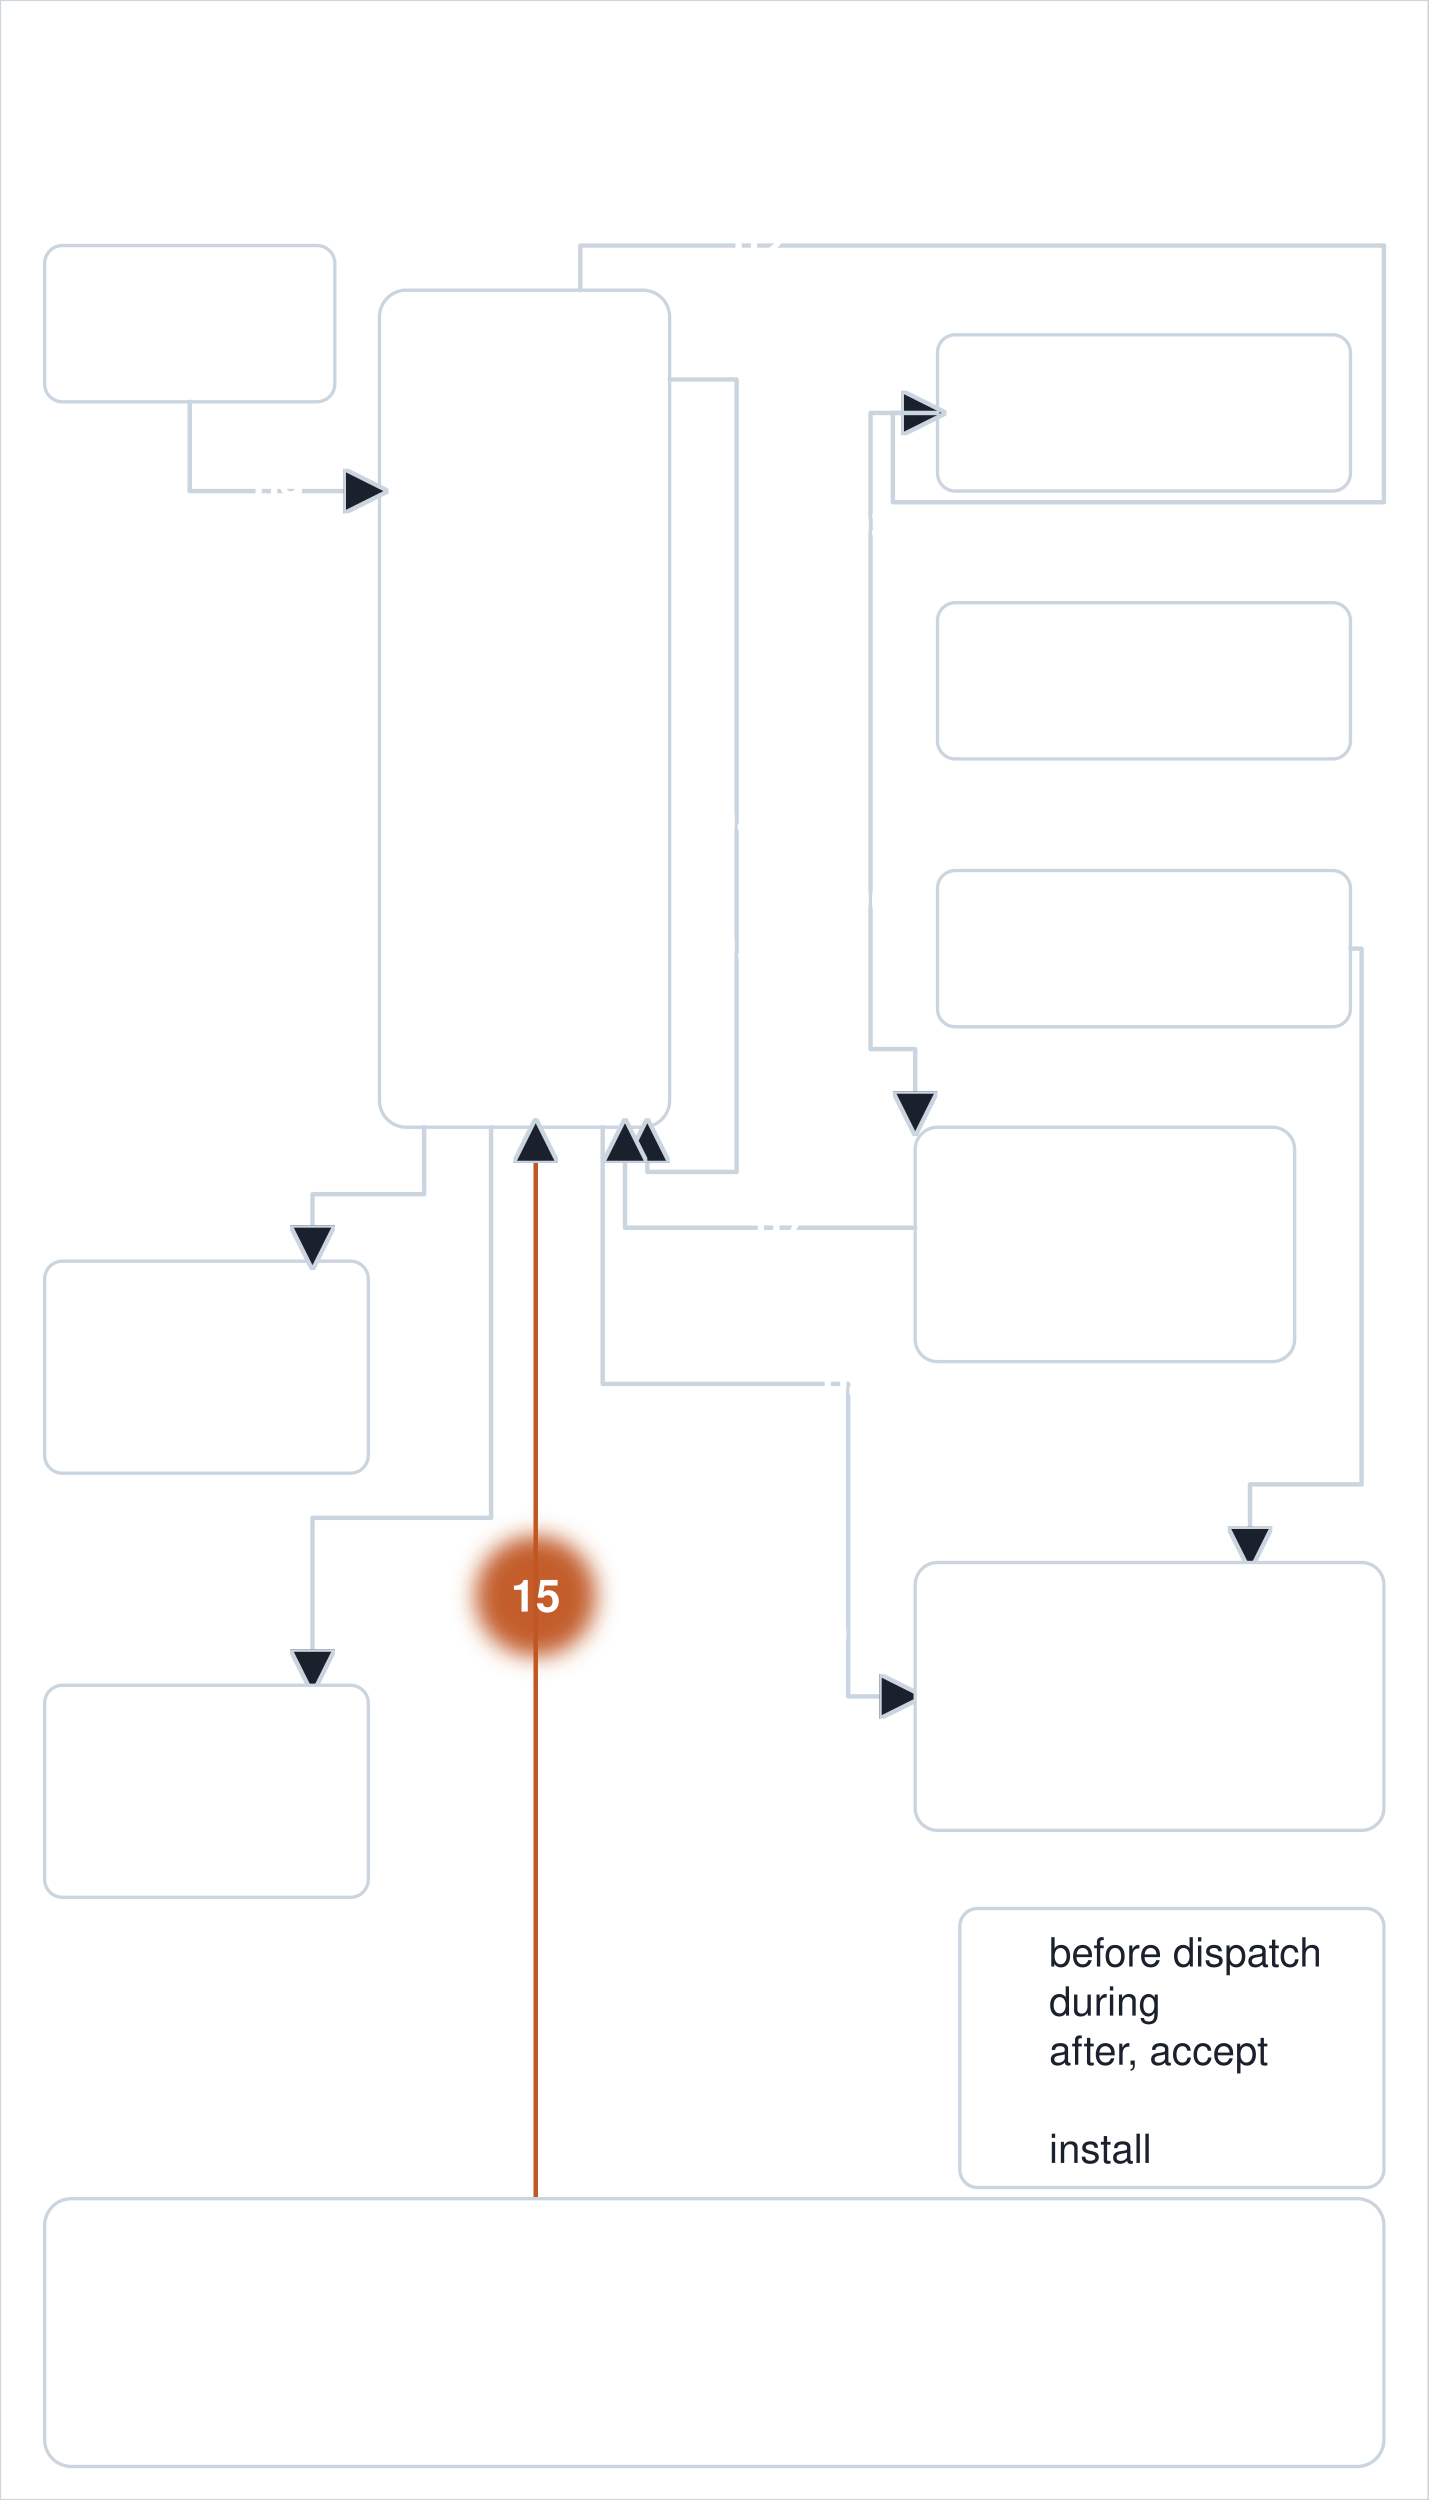
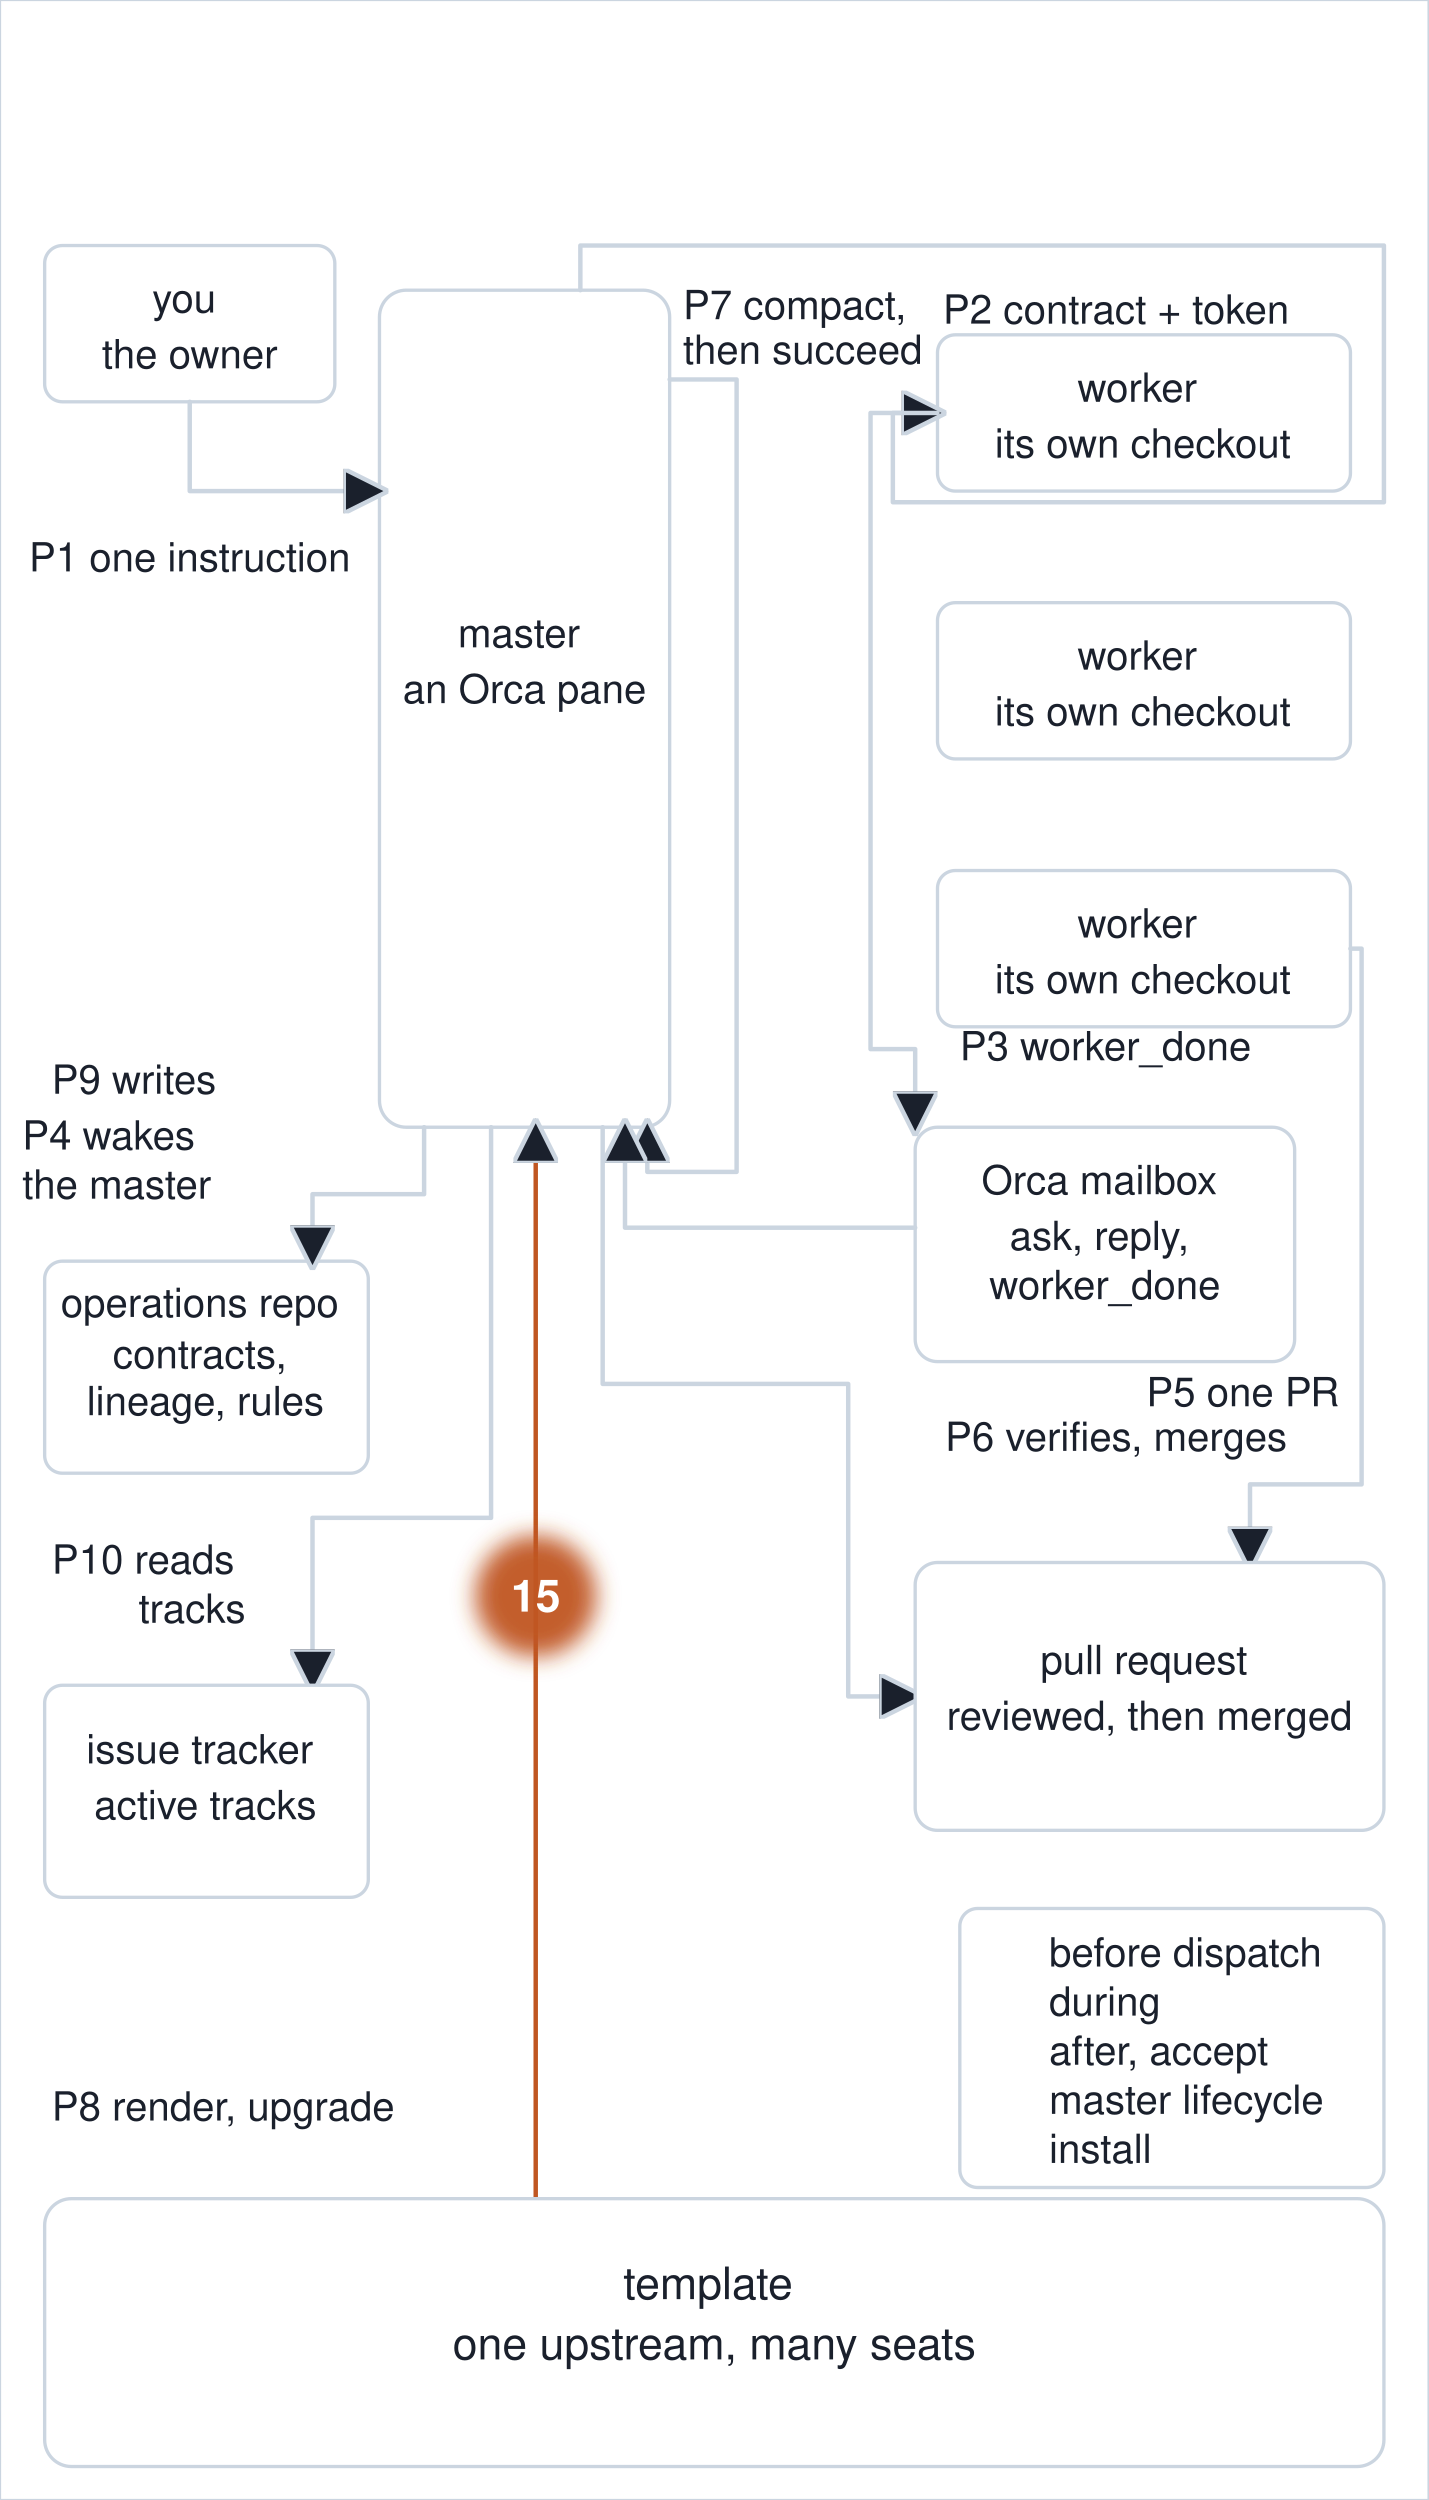
<svg xmlns="http://www.w3.org/2000/svg" width="640" height="1120" viewBox="0 0 640 1120" font-family="Helvetica, Arial, sans-serif">
  <defs>
    <marker id="system-arrow" markerWidth="10" markerHeight="10" refX="8" refY="5" orient="auto">
      <path d="M0,0 L10,5 L0,10 z" fill="#1a202c" stroke="#cbd5e0" />
    </marker>
    <filter id="glow-unit-15" x="-50%" y="-50%" width="200%" height="200%">
      <feGaussianBlur in="SourceGraphic" stdDeviation="5" result="coloredBlur" />
    </filter>
  </defs>
  <rect width="640" height="1120" fill="#ffffff" stroke="#cbd5e0" />
  <rect x="20" y="110" width="130" height="70" rx="8" fill="#ffffff" stroke="#cbd5e0" stroke-width="1.5" />
+   <text x="85" y="140" text-anchor="middle" font-size="18" fill="#1a202c">
+     <tspan x="85" dy="0">you</tspan>
+     <tspan x="85" dy="25">the owner</tspan>
+   </text>
  <rect x="170" y="130" width="130" height="375" rx="12" fill="#ffffff" stroke="#cbd5e0" stroke-width="1.5" />
+   <text x="235" y="290" text-anchor="middle" font-size="18" fill="#1a202c">
+     <tspan x="235" dy="0">master</tspan>
+     <tspan x="235" dy="25">an Orca pane</tspan>
+   </text>
  <rect x="420" y="150" width="185" height="70" rx="8" fill="#ffffff" stroke="#cbd5e0" stroke-width="1.5" />
+   <text x="512" y="180" text-anchor="middle" font-size="18" fill="#1a202c">
+     <tspan x="512" dy="0">worker</tspan>
+     <tspan x="512" dy="25">its own checkout</tspan>
+   </text>
  <rect x="420" y="270" width="185" height="70" rx="8" fill="#ffffff" stroke="#cbd5e0" stroke-width="1.5" />
+   <text x="512" y="300" text-anchor="middle" font-size="18" fill="#1a202c">
+     <tspan x="512" dy="0">worker</tspan>
+     <tspan x="512" dy="25">its own checkout</tspan>
+   </text>
  <rect x="420" y="390" width="185" height="70" rx="8" fill="#ffffff" stroke="#cbd5e0" stroke-width="1.5" />
+   <text x="512" y="420" text-anchor="middle" font-size="18" fill="#1a202c">
+     <tspan x="512" dy="0">worker</tspan>
+     <tspan x="512" dy="25">its own checkout</tspan>
+   </text>
  <path id="P1" d="M85 180 V220 H170" fill="none" stroke="#cbd5e0" stroke-width="2" stroke-linejoin="round" stroke-linecap="round" marker-end="url(#system-arrow)" />
-   <text x="125" y="227" text-anchor="middle" font-size="20" font-weight="bold" fill="#ffffff">09</text>
+   <text x="85" y="256" text-anchor="middle" font-size="18" fill="#1a202c">P1 one instruction</text>
  <path id="P2" d="M260 130 V110 H620 V225 H400 V185 H420" fill="none" stroke="#cbd5e0" stroke-width="2" stroke-linejoin="round" stroke-linecap="round" marker-end="url(#system-arrow)" />
-   <text x="340" y="117" text-anchor="middle" font-size="20" font-weight="bold" fill="#ffffff">02</text>
+   <text x="500" y="145" text-anchor="middle" font-size="18" fill="#1a202c">P2 contract + token</text>
  <path id="P7" d="M300 170 H330 V525 H290 V505" fill="none" stroke="#cbd5e0" stroke-width="2" stroke-linejoin="round" stroke-linecap="round" marker-end="url(#system-arrow)" />
-   <text x="330" y="375" text-anchor="middle" font-size="20" font-weight="bold" fill="#ffffff">04</text>
-   <text x="330" y="431" text-anchor="middle" font-size="20" font-weight="bold" fill="#ffffff">05</text>
+   <text x="306" y="143" text-anchor="start" font-size="18" fill="#1a202c">
+     <tspan x="306" dy="0">P7 compact,</tspan>
+     <tspan x="306" dy="20">then succeed</tspan>
+   </text>
  <path id="P3" d="M420 185 H390 V470 H410 V505" fill="none" stroke="#cbd5e0" stroke-width="2" stroke-linejoin="round" stroke-linecap="round" marker-end="url(#system-arrow)" />
-   <text x="390" y="242" text-anchor="middle" font-size="20" font-weight="bold" fill="#ffffff">03</text>
-   <text x="390" y="410" text-anchor="middle" font-size="20" font-weight="bold" fill="#ffffff">06</text>
+   <text x="430" y="475" text-anchor="start" font-size="18" fill="#1a202c">P3 worker_done</text>
  <rect x="410" y="505" width="170" height="105" rx="10" fill="#ffffff" stroke="#cbd5e0" stroke-width="1.5" />
+   <text x="495" y="535" text-anchor="middle" font-size="18" fill="#1a202c">
+     <tspan x="495" dy="0">Orca mailbox</tspan>
+     <tspan x="495" dy="25">ask, reply,</tspan>
+     <tspan x="495" dy="22">worker_done</tspan>
+   </text>
  <path id="P4" d="M410 550 H280 V505" fill="none" stroke="#cbd5e0" stroke-width="2" stroke-linejoin="round" stroke-linecap="round" marker-end="url(#system-arrow)" />
-   <text x="350" y="557" text-anchor="middle" font-size="20" font-weight="bold" fill="#ffffff">07</text>
+   <text x="10" y="515" text-anchor="start" font-size="18" fill="#1a202c">
+     <tspan x="10" dy="0">P4 wakes</tspan>
+     <tspan x="10" dy="22">the master</tspan>
+   </text>
  <path id="P5" d="M605 425 H610 V665 H560 V700" fill="none" stroke="#cbd5e0" stroke-width="2" stroke-linejoin="round" stroke-linecap="round" marker-end="url(#system-arrow)" />
+   <text x="600" y="630" text-anchor="end" font-size="18" fill="#1a202c">P5 one PR</text>
  <path id="P6" d="M270 505 V620 H380 V760 H410" fill="none" stroke="#cbd5e0" stroke-width="2" stroke-linejoin="round" stroke-linecap="round" marker-end="url(#system-arrow)" />
-   <text x="380" y="627" text-anchor="middle" font-size="20" font-weight="bold" fill="#ffffff">08</text>
-   <text x="380" y="739" text-anchor="middle" font-size="20" font-weight="bold" fill="#ffffff">01</text>
+   <text x="500" y="650" text-anchor="middle" font-size="18" fill="#1a202c">P6 verifies, merges</text>
  <rect x="20" y="565" width="145" height="95" rx="8" fill="#ffffff" stroke="#cbd5e0" stroke-width="1.5" />
+   <text x="92" y="590" text-anchor="middle" font-size="18" fill="#1a202c">
+     <tspan x="92" dy="0">operations repo</tspan>
+     <tspan x="92" dy="23">contracts,</tspan>
+     <tspan x="92" dy="21">lineage, rules</tspan>
+   </text>
  <path id="P9" d="M190 505 V535 H140 V565" fill="none" stroke="#cbd5e0" stroke-width="2" stroke-linejoin="round" stroke-linecap="round" marker-end="url(#system-arrow)" />
+   <text x="60" y="490" text-anchor="middle" font-size="18" fill="#1a202c">P9 writes</text>
  <path id="P10" d="M220 505 V680 H140 V755" fill="none" stroke="#cbd5e0" stroke-width="2" stroke-linejoin="round" stroke-linecap="round" marker-end="url(#system-arrow)" />
+   <text x="110" y="705" text-anchor="end" font-size="18" fill="#1a202c">
+     <tspan x="110" dy="0">P10 reads</tspan>
+     <tspan x="110" dy="22">tracks</tspan>
+   </text>
  <rect x="20" y="755" width="145" height="95" rx="8" fill="#ffffff" stroke="#cbd5e0" stroke-width="1.5" />
+   <text x="92" y="790" text-anchor="middle" font-size="18" fill="#1a202c">
+     <tspan x="92" dy="0">issue tracker</tspan>
+     <tspan x="92" dy="25">active tracks</tspan>
+   </text>
  <rect x="410" y="700" width="210" height="120" rx="10" fill="#ffffff" stroke="#cbd5e0" stroke-width="1.5" />
+   <text x="515" y="750" text-anchor="middle" font-size="18" fill="#1a202c">
+     <tspan x="515" dy="0">pull request</tspan>
+     <tspan x="515" dy="25">reviewed, then merged</tspan>
+   </text>
  <path id="P8" d="M240 985 V505" fill="none" stroke="#c05621" stroke-width="2" stroke-linejoin="round" stroke-linecap="round" marker-end="url(#system-arrow)" />
+   <text x="100" y="950" text-anchor="middle" font-size="18" fill="#1a202c">P8 render, upgrade</text>
  <circle id="check-15" cx="240" cy="715" r="26" fill="#c05621" stroke="#c05621" stroke-width="2" fill-opacity="0.95" filter="url(#glow-unit-15)" />
  <text x="240" y="722" text-anchor="middle" font-size="20" font-weight="bold" fill="#ffffff">15</text>
  <rect x="430" y="855" width="190" height="125" rx="8" fill="#ffffff" stroke="#cbd5e0" stroke-width="1.5" />
  <text x="470" y="881" font-size="18" fill="#1a202c">before dispatch</text>
  <text x="470" y="903" font-size="18" fill="#1a202c">during</text>
  <text x="470" y="925" font-size="18" fill="#1a202c">after, accept</text>
+   <text x="470" y="947" font-size="18" fill="#1a202c">master lifecycle</text>
  <text x="470" y="969" font-size="18" fill="#1a202c">install</text>
  <rect x="20" y="985" width="600" height="120" rx="12" fill="#ffffff" stroke="#cbd5e0" stroke-width="1.5" />
+   <text x="320" y="1030" text-anchor="middle" font-size="20" fill="#1a202c">
+     <tspan x="320" dy="0">template</tspan>
+     <tspan x="320" dy="27">one upstream, many seats</tspan>
+   </text>
</svg>
